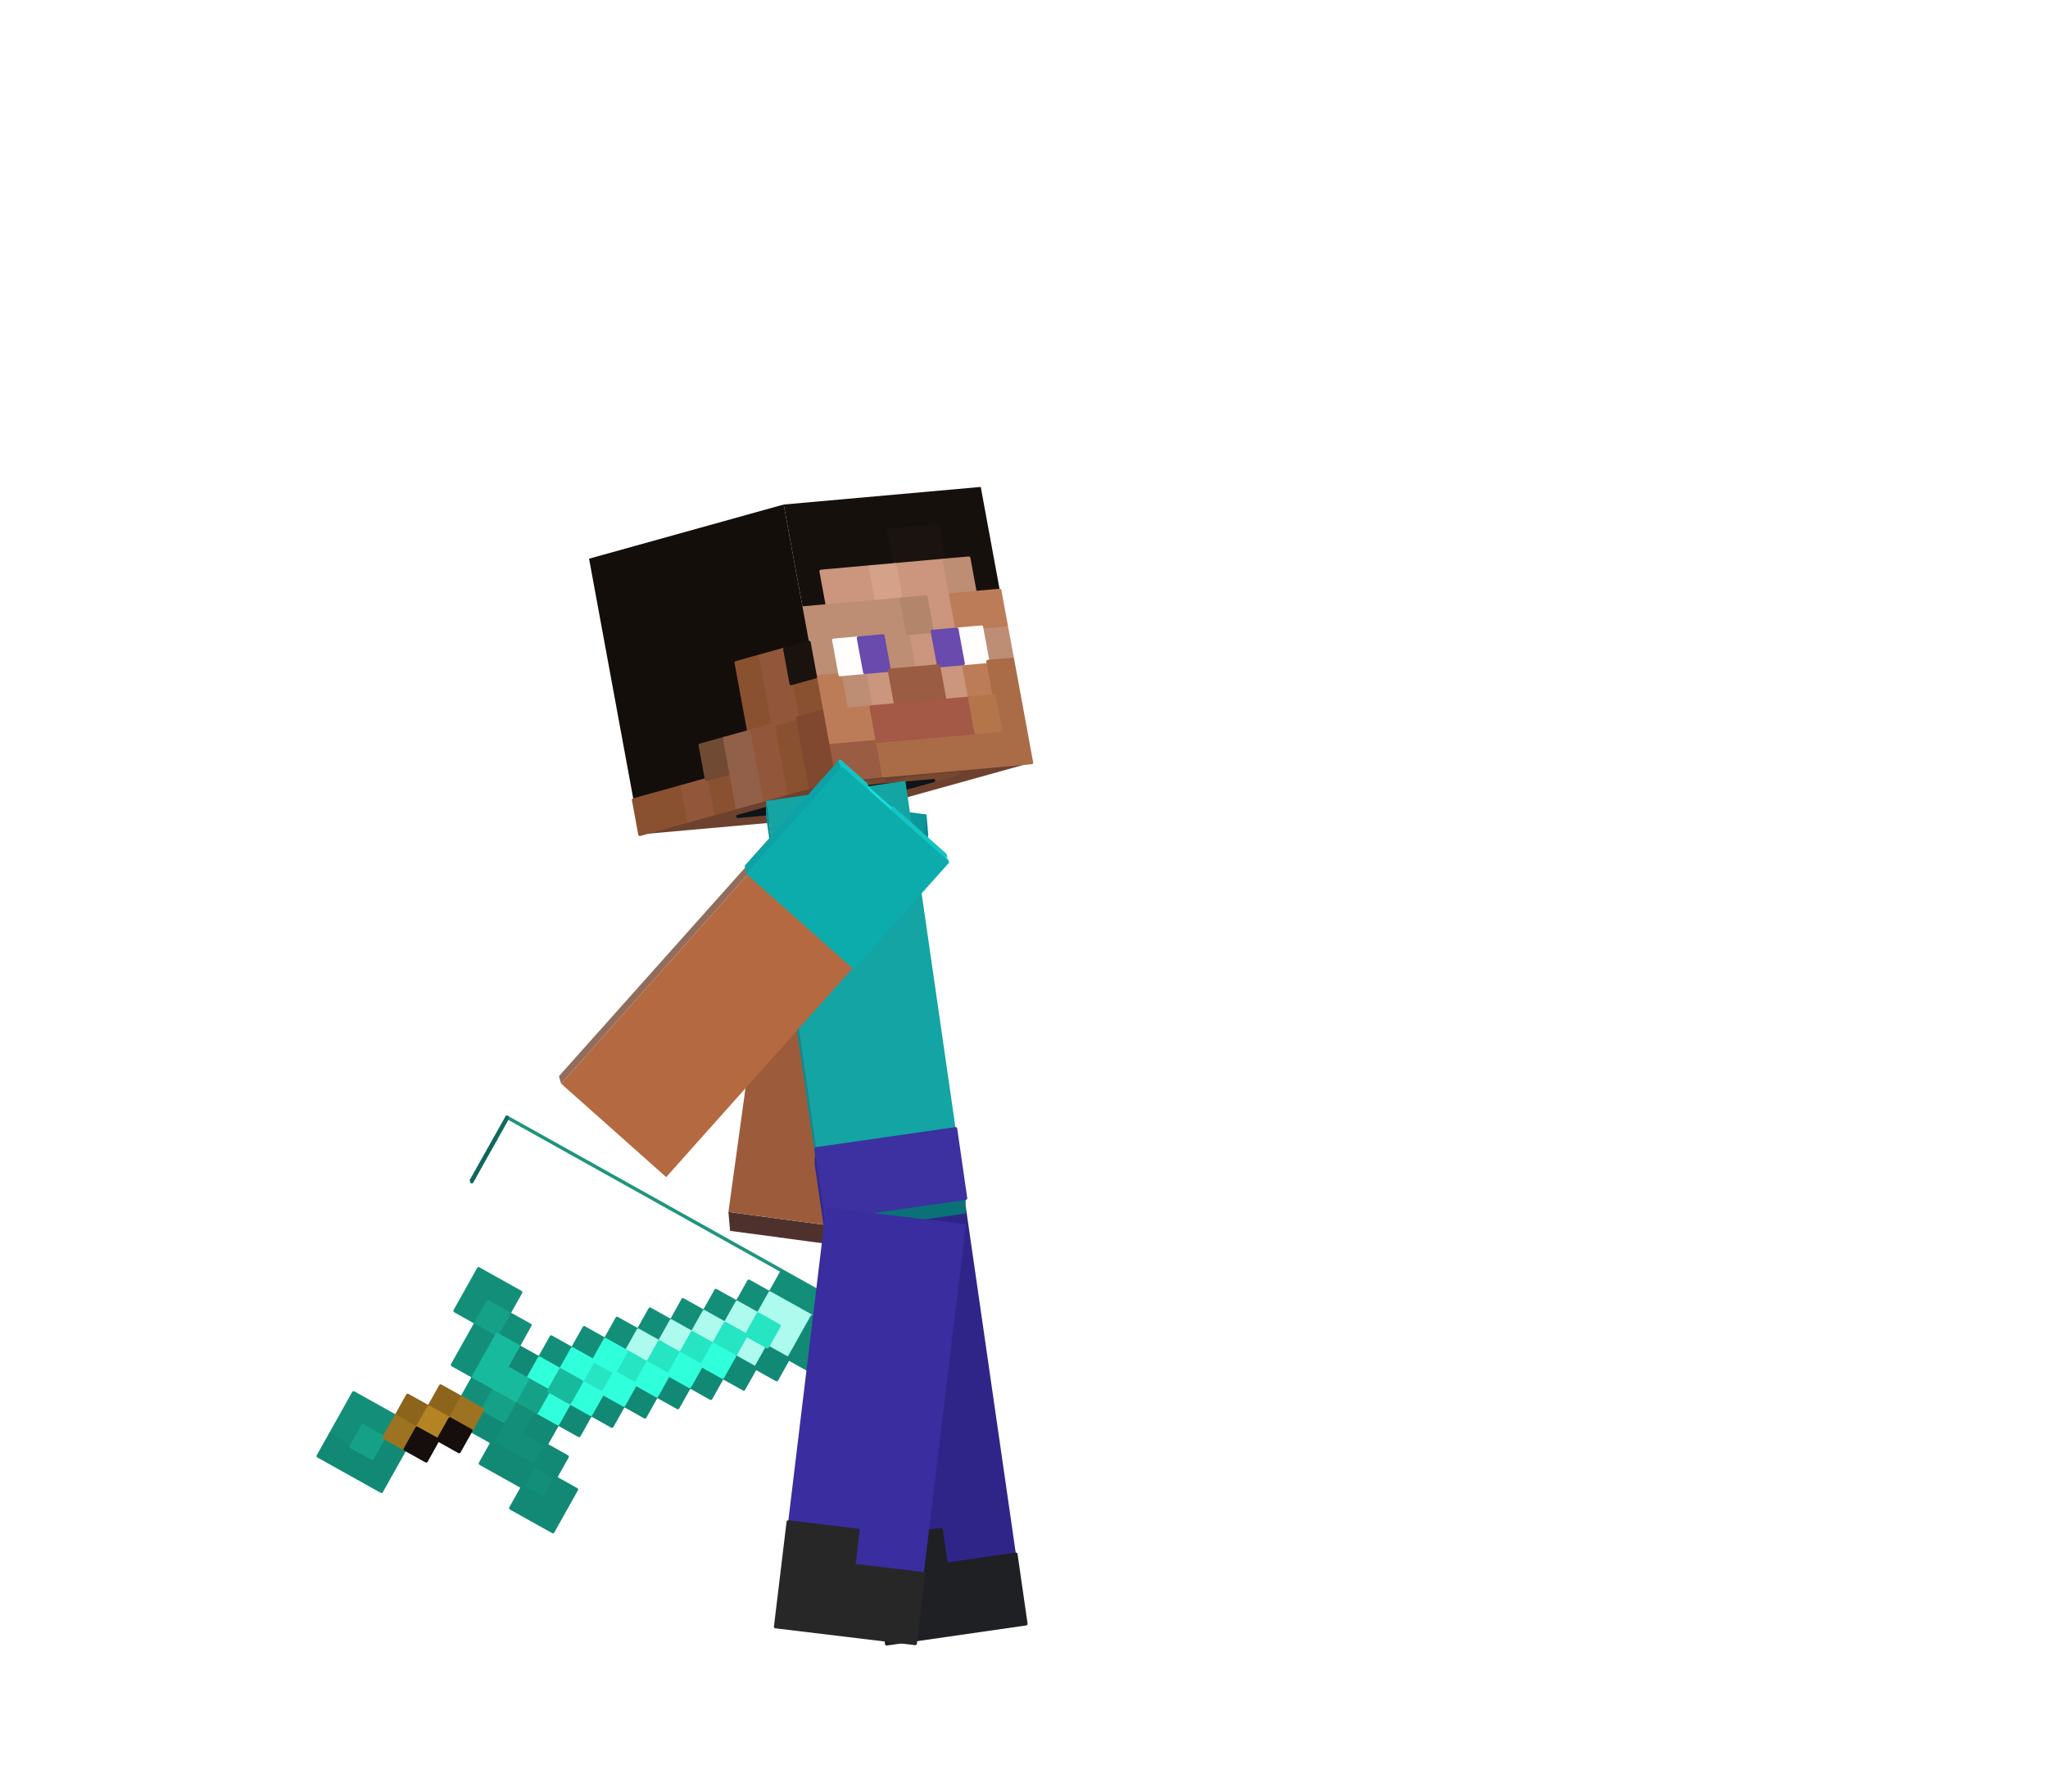
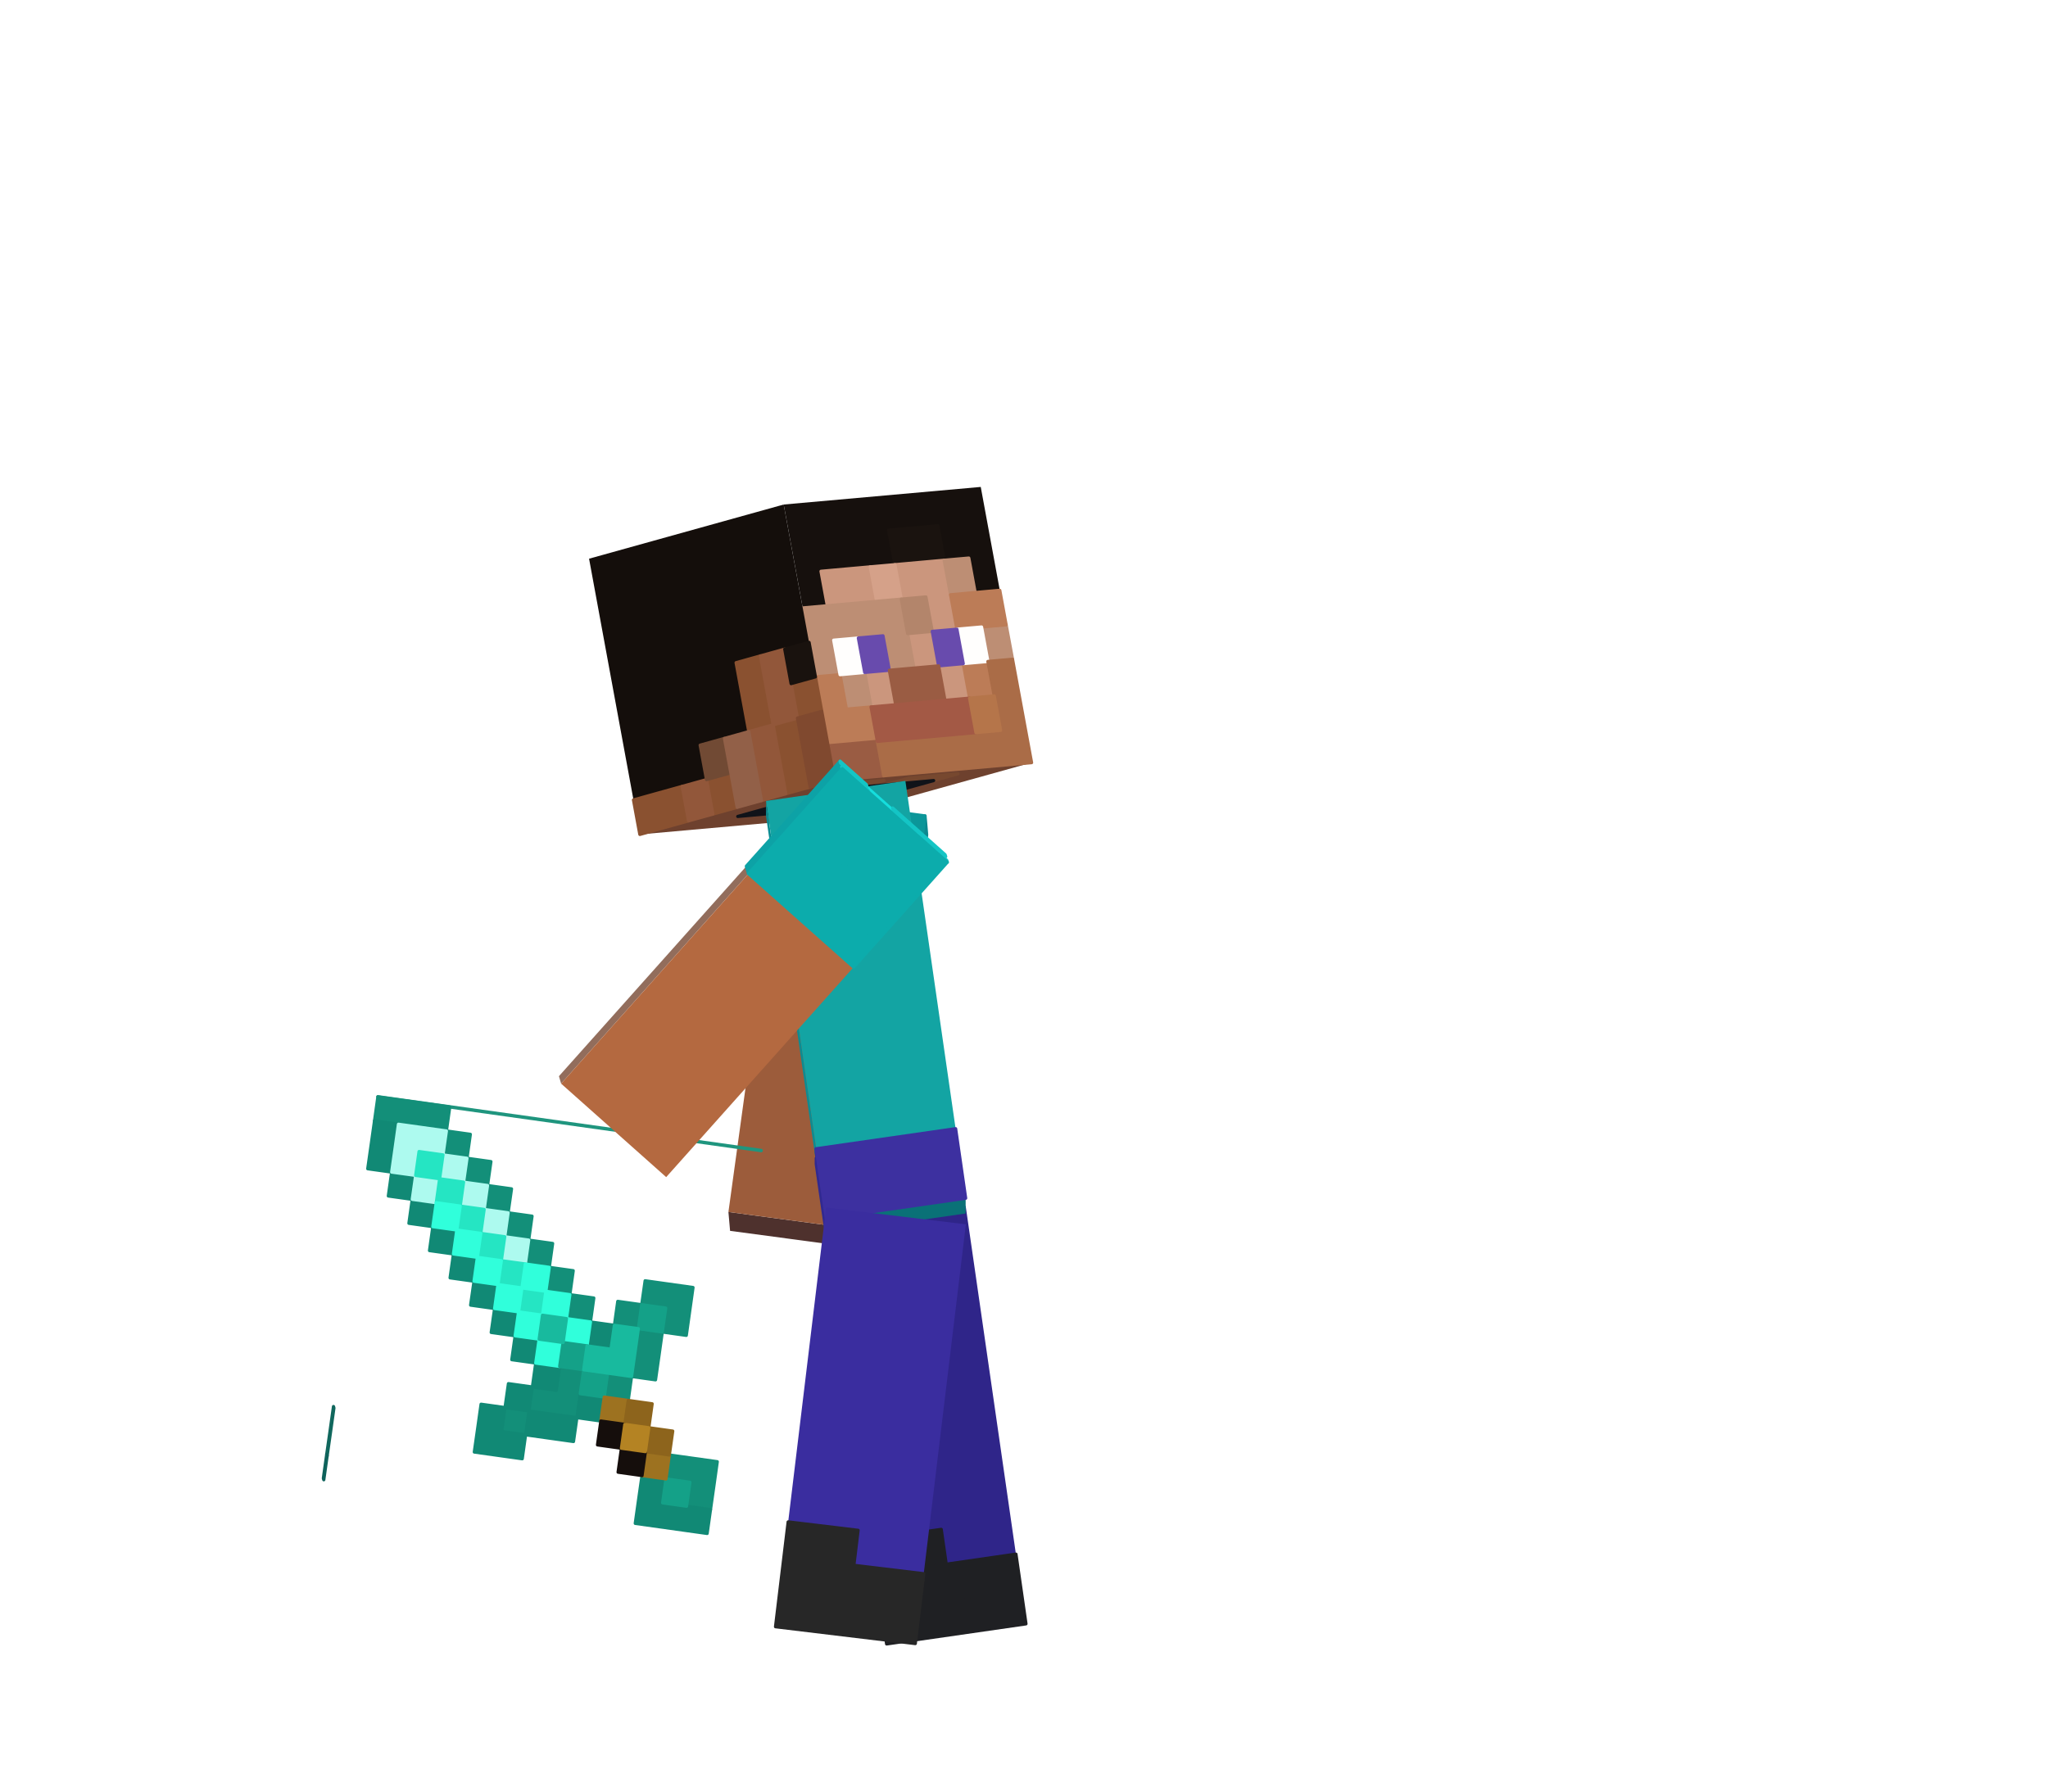
<svg xmlns="http://www.w3.org/2000/svg" viewBox="0 0 384 336" width="384" height="336" role="img" aria-labelledby="swing-1-title">
  <g id="steve">
    <g id="arm-left" aria-label="Left arm">
      <g class="face" data-face="front">
        <path fill="#795c53" d="M173.44 153.02L173.75 156.56L163.05 234.34L162.74 230.8Z" />
        <path fill="#0c888f" stroke="#0c888f" stroke-width=".6" stroke-linejoin="round" d="M173.44 153.02L173.75 156.56L172.86 163.04L172.55 159.5ZM172.55 159.5L172.86 163.04L171.96 169.52L171.66 165.98ZM171.66 165.98L171.96 169.52L171.07 176L170.77 172.46ZM170.77 172.46L171.07 176L170.18 182.49L169.87 178.94Z" />
      </g>
      <g class="face" data-face="bottom">
        <path fill="#4e312d" d="M162.74 230.8L163.05 234.34L136.89 230.84L136.58 227.3Z" />
      </g>
      <g class="face" data-face="nx">
        <path fill="#9c5c3b" d="M147.29 149.52L173.44 153.02L162.74 230.8L136.58 227.3Z" />
        <path fill="#0b9699" stroke="#0b9699" stroke-width=".6" stroke-linejoin="round" d="M147.29 149.52L173.44 153.02L172.55 159.5L146.39 156ZM146.39 156L172.55 159.5L171.66 165.98L145.5 162.49ZM145.5 162.49L171.66 165.98L170.77 172.46L144.61 168.97ZM144.61 168.97L170.77 172.46L169.87 178.94L143.72 175.45Z" />
      </g>
    </g>
    <g id="leg-left" aria-label="Left leg">
      <g class="face" data-face="nx">
        <path fill="#2f2589" d="M154.94 229.92L181.06 226.15L192.37 304.54L166.24 308.31Z" />
        <path fill="#1f2023" stroke="#1f2023" stroke-width=".6" stroke-linejoin="round" d="M163.41 288.71L176.48 286.82L177.42 293.36L164.36 295.24ZM164.36 295.24L190.49 291.47L191.43 298L165.3 301.77ZM165.3 301.77L191.43 298L192.37 304.54L166.24 308.31Z" />
      </g>
    </g>
    <g id="held-sword" aria-label="Diamond sword">
+       <g class="face" data-face="back">
+         <path fill="#10675d" stroke="#10675d" stroke-width=".6" stroke-linejoin="round" d="M62.53 263.78L62.61 264.06L61.98 268.54L61.9 268.26ZM61.9 268.26L61.98 268.54L61.34 273.03L61.26 272.75Z" />
+         <path fill="#0e625b" stroke="#0e625b" stroke-width=".6" stroke-linejoin="round" d="M61.26 272.75L61.34 273.03L60.71 277.52L60.63 277.24Z" />
+       </g>
      <g class="face" data-face="top">
-         <path fill="#1f957e" stroke="#1f957e" stroke-width=".6" stroke-linejoin="round" d="M95.05 209.55L95.04 209.5L158.37 244.87L158.39 244.92Z" />
-       </g>
-       <g class="face" data-face="back">
-         <path fill="#106a60" stroke="#106a60" stroke-width=".6" stroke-linejoin="round" d="M95.04 209.5L95.12 209.78L92.9 213.74L92.82 213.46Z" />
-         <path fill="#0f665d" stroke="#0f665d" stroke-width=".6" stroke-linejoin="round" d="M92.82 213.46L92.9 213.74L90.68 217.69L90.6 217.41ZM90.6 217.41L90.68 217.69L88.47 221.65L88.38 221.37Z" />
+         <path fill="#1f957e" stroke="#1f957e" stroke-width=".6" stroke-linejoin="round" d="M70.85 205.72L70.84 205.67L142.72 215.75L142.73 215.8Z" />
      </g>
      <g class="face" data-face="nx">
-         <path fill="#138f79" stroke="#138f79" stroke-width=".6" stroke-linejoin="round" d="M146.58 238.52L158.45 245.15L156.24 249.11L144.36 242.48ZM140.4 240.26L144.36 242.48L142.14 246.43L138.19 244.22ZM134.23 242.01L138.19 244.22L135.97 248.18L132.01 245.96ZM128.05 243.75L132.01 245.96L129.79 249.92L125.84 247.71ZM121.88 245.5L125.84 247.71L123.62 251.66L119.66 249.45ZM115.7 247.24L119.66 249.45L117.44 253.41L113.48 251.2ZM89.73 237.93L97.65 242.36L95.43 246.31L87.52 241.89ZM109.53 248.99L113.48 251.2L111.27 255.15L107.31 252.94ZM87.52 241.89L91.48 244.1L89.26 248.06L85.3 245.84ZM95.43 246.31L99.39 248.52L97.18 252.48L93.22 250.27ZM103.35 250.73L107.31 252.94L105.09 256.9L101.13 254.69ZM89.26 248.06L93.22 250.27L91 254.22L87.04 252.01ZM87.04 252.01L91 254.22L88.78 258.18L84.82 255.97ZM88.78 258.18L92.74 260.39L90.53 264.34L86.57 262.13ZM96.7 262.6L100.66 264.81L98.44 268.76L94.48 266.55ZM94.48 266.55L102.4 270.97L100.18 274.93L92.27 270.51ZM100.18 274.93L104.14 277.14L101.93 281.1L97.97 278.89ZM66.3 261.2L74.22 265.62L72 269.58L64.08 265.16ZM64.08 265.16L68.04 267.37L65.82 271.32L61.87 269.11Z" />
-         <path fill="#adfaef" stroke="#adfaef" stroke-width=".6" stroke-linejoin="round" d="M144.36 242.48L152.28 246.9L150.06 250.85L142.14 246.43ZM138.19 244.22L142.14 246.43L139.93 250.39L135.97 248.18ZM146.1 248.64L150.06 250.85L147.84 254.81L143.89 252.6ZM132.01 245.96L135.97 248.18L133.75 252.13L129.79 249.92ZM139.93 250.39L143.89 252.6L141.67 256.55L137.71 254.34ZM125.84 247.71L129.79 249.92L127.58 253.87L123.62 251.66ZM119.66 249.45L123.62 251.66L121.4 255.62L117.44 253.41Z" />
-         <path fill="#118975" stroke="#118975" stroke-width=".6" stroke-linejoin="round" d="M152.28 246.9L156.24 249.11L154.02 253.06L150.06 250.85ZM150.06 250.85L154.02 253.06L151.8 257.02L147.84 254.81ZM143.89 252.6L147.84 254.81L145.63 258.76L141.67 256.55ZM137.71 254.34L141.67 256.55L139.45 260.51L135.49 258.3ZM131.54 256.09L135.49 258.3L133.28 262.25L129.32 260.04ZM125.36 257.83L129.32 260.04L127.1 264L123.14 261.79ZM119.18 259.57L123.14 261.79L120.93 265.74L116.97 263.53ZM97.18 252.48L101.13 254.69L98.92 258.64L94.96 256.43ZM113.01 261.32L116.97 263.53L114.75 267.49L110.79 265.27ZM106.83 263.06L110.79 265.27L108.58 269.23L104.62 267.02ZM100.66 264.81L104.62 267.02L102.4 270.97L98.44 268.76ZM90.53 264.34L94.48 266.55L92.27 270.51L88.31 268.3ZM102.4 270.97L106.36 273.19L104.14 277.14L100.18 274.93ZM92.27 270.51L100.18 274.93L97.97 278.89L90.05 274.46ZM104.14 277.14L108.1 279.35L105.88 283.31L101.93 281.1ZM97.97 278.89L105.88 283.31L103.67 287.26L95.75 282.84ZM72 269.58L75.96 271.79L73.74 275.74L69.78 273.53ZM61.87 269.11L73.74 275.74L71.52 279.7L59.65 273.07Z" />
-         <path fill="#25e5c3" stroke="#25e5c3" stroke-width=".6" stroke-linejoin="round" d="M142.14 246.43L146.1 248.64L143.89 252.6L139.93 250.39ZM135.97 248.18L139.93 250.39L137.71 254.34L133.75 252.13ZM129.79 249.92L133.75 252.13L131.54 256.09L127.58 253.87ZM123.62 251.66L127.58 253.87L125.36 257.83L121.4 255.62ZM117.44 253.41L121.4 255.62L119.18 259.57L115.23 257.36ZM111.27 255.15L115.23 257.36L113.01 261.32L109.05 259.11Z" />
-         <path fill="#30ffdb" stroke="#30ffdb" stroke-width=".6" stroke-linejoin="round" d="M133.75 252.13L137.71 254.34L135.49 258.3L131.54 256.09ZM127.58 253.87L131.54 256.09L129.32 260.04L125.36 257.83ZM113.48 251.2L117.44 253.41L115.23 257.36L111.27 255.15ZM121.4 255.62L125.36 257.83L123.14 261.79L119.18 259.57ZM107.31 252.94L111.27 255.15L109.05 259.11L105.09 256.9ZM115.23 257.36L119.18 259.57L116.97 263.53L113.01 261.32ZM101.13 254.69L105.09 256.9L102.88 260.85L98.92 258.64ZM109.05 259.11L113.01 261.32L110.79 265.27L106.83 263.06ZM102.88 260.85L106.83 263.06L104.62 267.02L100.66 264.81Z" />
-         <path fill="#14a188" stroke="#14a188" stroke-width=".6" stroke-linejoin="round" d="M91.48 244.1L95.43 246.31L93.22 250.27L89.26 248.06ZM98.92 258.64L102.88 260.85L100.66 264.81L96.7 262.6ZM92.74 260.39L96.7 262.6L94.48 266.55L90.53 264.34ZM68.04 267.37L72 269.58L69.78 273.53L65.82 271.32Z" />
-         <path fill="#18ba9e" stroke="#18ba9e" stroke-width=".6" stroke-linejoin="round" d="M93.22 250.27L97.18 252.48L94.96 256.43L91 254.22ZM105.09 256.9L109.05 259.11L106.83 263.06L102.88 260.85ZM91 254.22L98.92 258.64L96.7 262.6L88.78 258.18Z" />
-         <path fill="#8d641c" stroke="#8d641c" stroke-width=".6" stroke-linejoin="round" d="M82.61 259.92L86.57 262.13L84.35 266.09L80.39 263.88ZM76.43 261.67L80.39 263.88L78.17 267.83L74.22 265.62Z" />
-         <path fill="#9d7220" stroke="#9d7220" stroke-width=".6" stroke-linejoin="round" d="M86.57 262.13L90.53 264.34L88.31 268.3L84.35 266.09ZM74.22 265.62L78.17 267.83L75.96 271.79L72 269.58Z" />
-         <path fill="#b48323" stroke="#b48323" stroke-width=".6" stroke-linejoin="round" d="M80.39 263.88L84.35 266.09L82.13 270.04L78.17 267.83Z" />
-         <path fill="#150e0c" stroke="#150e0c" stroke-width=".6" stroke-linejoin="round" d="M84.35 266.09L88.31 268.3L86.09 272.25L82.13 270.04ZM78.17 267.83L82.13 270.04L79.92 274L75.96 271.79Z" />
+         <path fill="#138f79" stroke="#138f79" stroke-width=".6" stroke-linejoin="round" d="M70.85 205.72L84.33 207.61L83.7 212.1L70.22 210.21ZM83.7 212.1L88.19 212.73L87.56 217.22L83.06 216.59ZM87.56 217.22L92.05 217.85L91.41 222.33L86.92 221.7ZM91.41 222.33L95.91 222.96L95.27 227.45L90.78 226.82ZM95.27 227.45L99.76 228.08L99.13 232.57L94.64 231.94ZM99.13 232.57L103.62 233.2L102.99 237.68L98.5 237.05ZM102.99 237.68L107.48 238.31L106.85 242.8L102.35 242.17ZM120.96 240.2L129.94 241.46L129.31 245.95L120.32 244.69ZM106.85 242.8L111.34 243.43L110.71 247.92L106.21 247.29ZM115.83 244.06L120.32 244.69L119.69 249.18L115.2 248.55ZM124.82 245.32L129.31 245.95L128.68 250.44L124.18 249.81ZM119.69 249.18L124.18 249.81L123.55 254.29L119.06 253.66ZM119.06 253.66L123.55 254.29L122.91 258.78L118.42 258.15ZM104.94 256.26L109.44 256.89L108.8 261.38L104.31 260.75ZM113.93 257.52L118.42 258.15L117.79 262.64L113.3 262.01ZM99.82 260.12L108.8 261.38L108.17 265.87L99.18 264.61ZM94.69 263.98L99.18 264.61L98.55 269.09L94.06 268.46ZM125.5 272.87L134.49 274.13L133.86 278.62L124.87 277.36ZM129.36 277.99L133.86 278.62L133.22 283.11L128.73 282.48Z" />
+         <path fill="#118975" stroke="#118975" stroke-width=".6" stroke-linejoin="round" d="M70.22 210.21L74.71 210.84L74.08 215.33L69.59 214.7ZM69.59 214.7L74.08 215.33L73.44 219.82L68.95 219.19ZM73.44 219.82L77.94 220.44L77.3 224.93L72.81 224.3ZM77.3 224.93L81.8 225.56L81.16 230.05L76.67 229.42ZM81.16 230.05L85.65 230.68L85.02 235.17L80.53 234.54ZM85.02 235.17L89.51 235.8L88.88 240.28L84.39 239.65ZM88.88 240.28L93.37 240.91L92.74 245.4L88.24 244.77ZM92.74 245.4L97.23 246.03L96.59 250.52L92.1 249.89ZM110.71 247.92L115.2 248.55L114.56 253.03L110.07 252.41ZM96.59 250.52L101.09 251.15L100.45 255.63L95.96 255ZM100.45 255.63L104.94 256.26L104.31 260.75L99.82 260.12ZM95.33 259.49L99.82 260.12L99.18 264.61L94.69 263.98ZM108.8 261.38L113.3 262.01L112.66 266.5L108.17 265.87ZM90.2 263.35L94.69 263.98L94.06 268.46L89.57 267.84ZM99.18 264.61L108.17 265.87L107.53 270.35L98.55 269.09ZM89.57 267.84L98.55 269.09L97.92 273.58L88.93 272.32ZM120.38 276.73L124.87 277.36L124.24 281.85L119.74 281.22ZM119.74 281.22L133.22 283.11L132.59 287.59L119.11 285.7Z" />
+         <path fill="#adfaef" stroke="#adfaef" stroke-width=".6" stroke-linejoin="round" d="M74.71 210.84L83.7 212.1L83.06 216.59L74.08 215.33ZM74.08 215.33L78.57 215.96L77.94 220.44L73.44 219.82ZM83.06 216.59L87.56 217.22L86.92 221.7L82.43 221.07ZM77.94 220.44L82.43 221.07L81.8 225.56L77.3 224.93ZM86.92 221.7L91.41 222.33L90.78 226.82L86.29 226.19ZM90.78 226.82L95.27 227.45L94.64 231.94L90.15 231.31ZM94.64 231.94L99.13 232.57L98.5 237.05L94 236.43Z" />
+         <path fill="#25e5c3" stroke="#25e5c3" stroke-width=".6" stroke-linejoin="round" d="M78.57 215.96L83.06 216.59L82.43 221.07L77.94 220.44ZM82.43 221.07L86.92 221.7L86.29 226.19L81.8 225.56ZM86.29 226.19L90.78 226.82L90.15 231.31L85.65 230.68ZM90.15 231.31L94.64 231.94L94 236.43L89.51 235.8ZM94 236.43L98.5 237.05L97.86 241.54L93.37 240.91ZM97.86 241.54L102.35 242.17L101.72 246.66L97.23 246.03Z" />
+         <path fill="#30ffdb" stroke="#30ffdb" stroke-width=".6" stroke-linejoin="round" d="M81.8 225.56L86.29 226.19L85.65 230.68L81.16 230.05ZM85.65 230.68L90.15 231.31L89.51 235.8L85.02 235.17ZM89.51 235.8L94 236.43L93.37 240.91L88.88 240.28ZM98.5 237.05L102.99 237.68L102.35 242.17L97.86 241.54ZM93.37 240.91L97.86 241.54L97.23 246.03L92.74 245.4ZM102.35 242.17L106.85 242.8L106.21 247.29L101.72 246.66ZM97.23 246.03L101.72 246.66L101.09 251.15L96.59 250.52ZM106.21 247.29L110.71 247.92L110.07 252.41L105.58 251.78ZM101.09 251.15L105.58 251.78L104.94 256.26L100.45 255.63Z" />
+         <path fill="#14a188" stroke="#14a188" stroke-width=".6" stroke-linejoin="round" d="M120.32 244.69L124.82 245.32L124.18 249.81L119.69 249.18ZM105.58 251.78L110.07 252.41L109.44 256.89L104.94 256.26ZM109.44 256.89L113.93 257.52L113.3 262.01L108.8 261.38ZM124.87 277.36L129.36 277.99L128.73 282.48L124.24 281.85Z" />
+         <path fill="#18ba9e" stroke="#18ba9e" stroke-width=".6" stroke-linejoin="round" d="M101.72 246.66L106.21 247.29L105.58 251.78L101.09 251.15ZM115.2 248.55L119.69 249.18L119.06 253.66L114.56 253.03ZM110.07 252.41L119.06 253.66L118.42 258.15L109.44 256.89Z" />
+         <path fill="#9d7220" stroke="#9d7220" stroke-width=".6" stroke-linejoin="round" d="M113.3 262.01L117.79 262.64L117.15 267.13L112.66 266.5ZM121.01 272.24L125.5 272.87L124.87 277.36L120.38 276.73Z" />
+         <path fill="#8d641c" stroke="#8d641c" stroke-width=".6" stroke-linejoin="round" d="M117.79 262.64L122.28 263.27L121.65 267.76L117.15 267.13ZM121.65 267.76L126.14 268.39L125.5 272.87L121.01 272.24Z" />
+         <path fill="#150e0c" stroke="#150e0c" stroke-width=".6" stroke-linejoin="round" d="M112.66 266.5L117.15 267.13L116.52 271.61L112.03 270.98ZM116.52 271.61L121.01 272.24L120.38 276.73L115.89 276.1Z" />
+         <path fill="#b48323" stroke="#b48323" stroke-width=".6" stroke-linejoin="round" d="M117.15 267.13L121.65 267.76L121.01 272.24L116.52 271.61Z" />
      </g>
    </g>
    <g id="head" aria-label="Head">
      <g class="face" data-face="bottom">
        <path fill="#6e412e" d="M156.46 146.33L193.42 143.03L156.93 153.19L119.97 156.49Z" />
        <path fill="#77482f" stroke="#77482f" stroke-width=".6" stroke-linejoin="round" d="M161.14 146.77L165.76 146.36L161.2 147.63L156.58 148.04ZM170.38 145.95L179.62 145.12L175.06 146.39L165.82 147.22Z" />
        <path fill="#101319" stroke="#101319" stroke-width=".6" stroke-linejoin="round" d="M156.58 148.04L175.06 146.39L170.49 147.66L152.02 149.31ZM152.02 149.31L170.49 147.66L165.93 148.93L147.46 150.58ZM147.46 150.58L165.93 148.93L161.37 150.2L142.9 151.85ZM142.9 151.85L161.37 150.2L156.81 151.47L138.33 153.12Z" />
        <path fill="#5c2b2e" stroke="#5c2b2e" stroke-width=".6" stroke-linejoin="round" d="M161.37 150.2L165.99 149.79L161.43 151.06L156.81 151.47Z" />
      </g>
      <g class="face" data-face="front">
        <path fill="#16100d" d="M146.94 94.62L183.89 91.32L193.42 143.03L156.46 146.33Z" />
        <path fill="#1a130f" stroke="#1a130f" stroke-width=".6" stroke-linejoin="round" d="M166.61 99.43L175.84 98.61L177.03 105.07L167.8 105.9Z" />
        <path fill="#cb967d" stroke="#cb967d" stroke-width=".6" stroke-linejoin="round" d="M153.94 107.14L163.18 106.31L164.37 112.77L155.13 113.6ZM167.8 105.9L177.03 105.07L178.23 111.54L168.99 112.36ZM173.61 111.95L178.23 111.54L179.42 118L174.8 118.41ZM170.18 118.83L174.8 118.41L175.99 124.88L171.37 125.29ZM162.13 126.11L166.75 125.7L167.94 132.17L163.32 132.58ZM175.99 124.88L180.61 124.46L181.8 130.93L177.18 131.34Z" />
        <path fill="#d5a189" stroke="#d5a189" stroke-width=".6" stroke-linejoin="round" d="M163.18 106.31L167.8 105.9L168.99 112.36L164.37 112.77Z" />
        <path fill="#bd8e74" stroke="#bd8e74" stroke-width=".6" stroke-linejoin="round" d="M177.03 105.07L181.65 104.66L182.84 111.12L178.23 111.54ZM150.51 114.01L168.99 112.36L170.18 118.83L151.7 120.48ZM151.7 120.48L156.32 120.06L157.51 126.53L152.89 126.94ZM165.56 119.24L170.18 118.83L171.37 125.29L166.75 125.7ZM184.04 117.59L188.65 117.18L189.85 123.64L185.23 124.05ZM157.51 126.53L162.13 126.11L163.32 132.58L158.7 132.99Z" />
        <path fill="#b3856b" stroke="#b3856b" stroke-width=".6" stroke-linejoin="round" d="M168.99 112.36L173.61 111.95L174.8 118.41L170.18 118.83Z" />
        <path fill="#bc7c57" stroke="#bc7c57" stroke-width=".6" stroke-linejoin="round" d="M178.23 111.54L187.46 110.71L188.65 117.18L179.42 118ZM152.89 126.94L157.51 126.53L158.7 132.99L154.08 133.4ZM180.61 124.46L185.23 124.05L186.42 130.51L181.8 130.93ZM154.08 133.4L163.32 132.58L164.51 139.04L155.27 139.87Z" />
        <path fill="#fffefd" stroke="#fffefd" stroke-width=".6" stroke-linejoin="round" d="M156.32 120.06L160.94 119.65L162.13 126.11L157.51 126.53ZM179.42 118L184.04 117.59L185.23 124.05L180.61 124.46Z" />
        <path fill="#684bad" stroke="#684bad" stroke-width=".6" stroke-linejoin="round" d="M160.94 119.65L165.56 119.24L166.75 125.7L162.13 126.11ZM174.8 118.41L179.42 118L180.61 124.46L175.99 124.88Z" />
        <path fill="#9a5c43" stroke="#9a5c43" stroke-width=".6" stroke-linejoin="round" d="M166.75 125.7L175.99 124.88L177.18 131.34L167.94 132.17ZM155.27 139.87L164.51 139.04L165.7 145.5L156.46 146.33Z" />
        <path fill="#aa6c47" stroke="#aa6c47" stroke-width=".6" stroke-linejoin="round" d="M185.23 124.05L189.85 123.64L191.04 130.1L186.42 130.51ZM186.42 130.51L191.04 130.1L192.23 136.57L187.61 136.98ZM164.51 139.04L192.23 136.57L193.42 143.03L165.7 145.5Z" />
        <path fill="#a35945" stroke="#a35945" stroke-width=".6" stroke-linejoin="round" d="M163.32 132.58L181.8 130.93L182.99 137.39L164.51 139.04Z" />
        <path fill="#b5754a" stroke="#b5754a" stroke-width=".6" stroke-linejoin="round" d="M181.8 130.93L186.42 130.51L187.61 136.98L182.99 137.39Z" />
      </g>
      <g class="face" data-face="nx">
        <path fill="#140e0b" d="M110.45 104.78L146.94 94.62L156.46 146.33L119.97 156.49Z" />
        <path fill="#8a5130" stroke="#8a5130" stroke-width=".6" stroke-linejoin="round" d="M138.02 124.28L142.58 123.01L143.77 129.48L139.21 130.75ZM139.21 130.75L143.77 129.48L144.96 135.94L140.4 137.21ZM148.33 128.21L152.89 126.94L154.08 133.4L149.52 134.67ZM144.96 135.94L149.52 134.67L150.71 141.14L146.15 142.41ZM118.78 150.02L127.91 147.48L129.1 153.95L119.97 156.49ZM132.47 146.21L137.03 144.94L138.22 151.41L133.66 152.68ZM146.15 142.41L150.71 141.14L151.9 147.6L147.34 148.87Z" />
        <path fill="#92573a" stroke="#92573a" stroke-width=".6" stroke-linejoin="round" d="M142.58 123.01L147.14 121.74L148.33 128.21L143.77 129.48ZM143.77 129.48L148.33 128.21L149.52 134.67L144.96 135.94ZM140.4 137.21L144.96 135.94L146.15 142.41L141.59 143.67ZM127.91 147.48L132.47 146.21L133.66 152.68L129.1 153.95ZM141.59 143.67L146.15 142.41L147.34 148.87L142.78 150.14Z" />
        <path fill="#19120e" stroke="#19120e" stroke-width=".6" stroke-linejoin="round" d="M147.14 121.74L151.7 120.48L152.89 126.94L148.33 128.21Z" />
        <path fill="#714a34" stroke="#714a34" stroke-width=".6" stroke-linejoin="round" d="M131.28 139.75L135.84 138.48L137.03 144.94L132.47 146.21Z" />
        <path fill="#926048" stroke="#926048" stroke-width=".6" stroke-linejoin="round" d="M135.84 138.48L140.4 137.21L141.59 143.67L137.03 144.94ZM137.03 144.94L141.59 143.67L142.78 150.14L138.22 151.41Z" />
        <path fill="#80492f" stroke="#80492f" stroke-width=".6" stroke-linejoin="round" d="M149.52 134.67L154.08 133.4L155.27 139.87L150.71 141.14ZM150.71 141.14L155.27 139.87L156.46 146.33L151.9 147.6Z" />
      </g>
    </g>
    <g id="torso" aria-label="Torso">
      <g class="face" data-face="back">
        <path fill="#0c8c92" d="M143.63 153.07L143.63 150.21L154.94 228.48L154.94 231.34Z" />
        <path fill="#312990" stroke="#312990" stroke-width=".6" stroke-linejoin="round" d="M153.05 218.3L153.05 217.22L153.99 223.75L153.99 224.82ZM153.05 216.15L153.05 215.44L153.99 221.96L153.99 222.68ZM153.99 224.82L153.99 223.39L154.94 229.91L154.94 231.34ZM153.99 223.03L153.99 221.96L154.94 228.48L154.94 229.56Z" />
      </g>
      <g class="face" data-face="bottom">
        <path fill="#0a7177" d="M181.06 224.72L181.06 227.58L154.94 231.34L154.94 228.48Z" />
      </g>
      <g class="face" data-face="nx">
        <path fill="#13a4a3" d="M143.63 150.21L169.76 146.45L181.06 224.72L154.94 228.48Z" />
        <path fill="#3d30a0" stroke="#3d30a0" stroke-width=".6" stroke-linejoin="round" d="M153.05 215.44L179.18 211.68L180.12 218.2L153.99 221.96ZM153.99 221.96L180.12 218.2L181.06 224.72L154.94 228.48Z" />
      </g>
    </g>
    <g id="leg-right" aria-label="Right leg">
      <g class="face" data-face="nx">
        <path fill="#3a2d9f" d="M154.9 226.45L181.1 229.61L171.62 308.24L145.41 305.08Z" />
        <path fill="#272727" stroke="#272727" stroke-width=".6" stroke-linejoin="round" d="M147.78 285.42L160.89 287L160.1 293.56L146.99 291.98ZM146.99 291.98L173.2 295.14L172.41 301.69L146.2 298.53ZM146.2 298.53L172.41 301.69L171.62 308.24L145.41 305.08Z" />
      </g>
    </g>
    <g id="arm-right" aria-label="Right arm">
      <g class="face" data-face="back">
        <path fill="#926d5c" d="M157.52 142.76L157.92 144.16L105.21 203.23L104.8 201.83Z" />
        <path fill="#0da2a6" stroke="#0da2a6" stroke-width=".6" stroke-linejoin="round" d="M157.52 142.76L157.92 144.16L153.53 149.09L153.12 147.69ZM153.12 147.69L153.53 149.09L149.14 154.01L148.73 152.61ZM148.73 152.61L149.14 154.01L144.74 158.93L144.34 157.53ZM144.34 157.53L144.74 158.93L140.35 163.85L139.94 162.45Z" />
      </g>
      <g class="face" data-face="top">
        <path fill="#15dedd" d="M157.92 144.16L157.52 142.76L177.21 160.3L177.62 161.7Z" />
        <path fill="#14c5c5" stroke="#14c5c5" stroke-width=".6" stroke-linejoin="round" d="M157.92 144.16L157.82 143.81L162.75 148.2L162.85 148.55ZM157.62 143.11L157.52 142.76L162.44 147.15L162.54 147.5ZM167.47 151.88L167.37 151.53L172.29 155.91L172.39 156.26ZM172.7 157.31L172.6 156.96L177.52 161.35L177.62 161.7ZM172.39 156.26L172.29 155.91L177.21 160.3L177.32 160.65Z" />
      </g>
      <g class="face" data-face="nx">
        <path fill="#b46940" d="M157.92 144.16L177.62 161.7L124.91 220.76L105.21 203.23Z" />
        <path fill="#0cacac" stroke="#0cacac" stroke-width=".6" stroke-linejoin="round" d="M157.92 144.16L177.62 161.7L173.23 166.62L153.53 149.09ZM153.53 149.09L173.23 166.62L168.84 171.54L149.14 154.01ZM149.14 154.01L168.84 171.54L164.44 176.46L144.74 158.93ZM144.74 158.93L164.44 176.46L160.05 181.38L140.35 163.85Z" />
      </g>
    </g>
  </g>
</svg>
